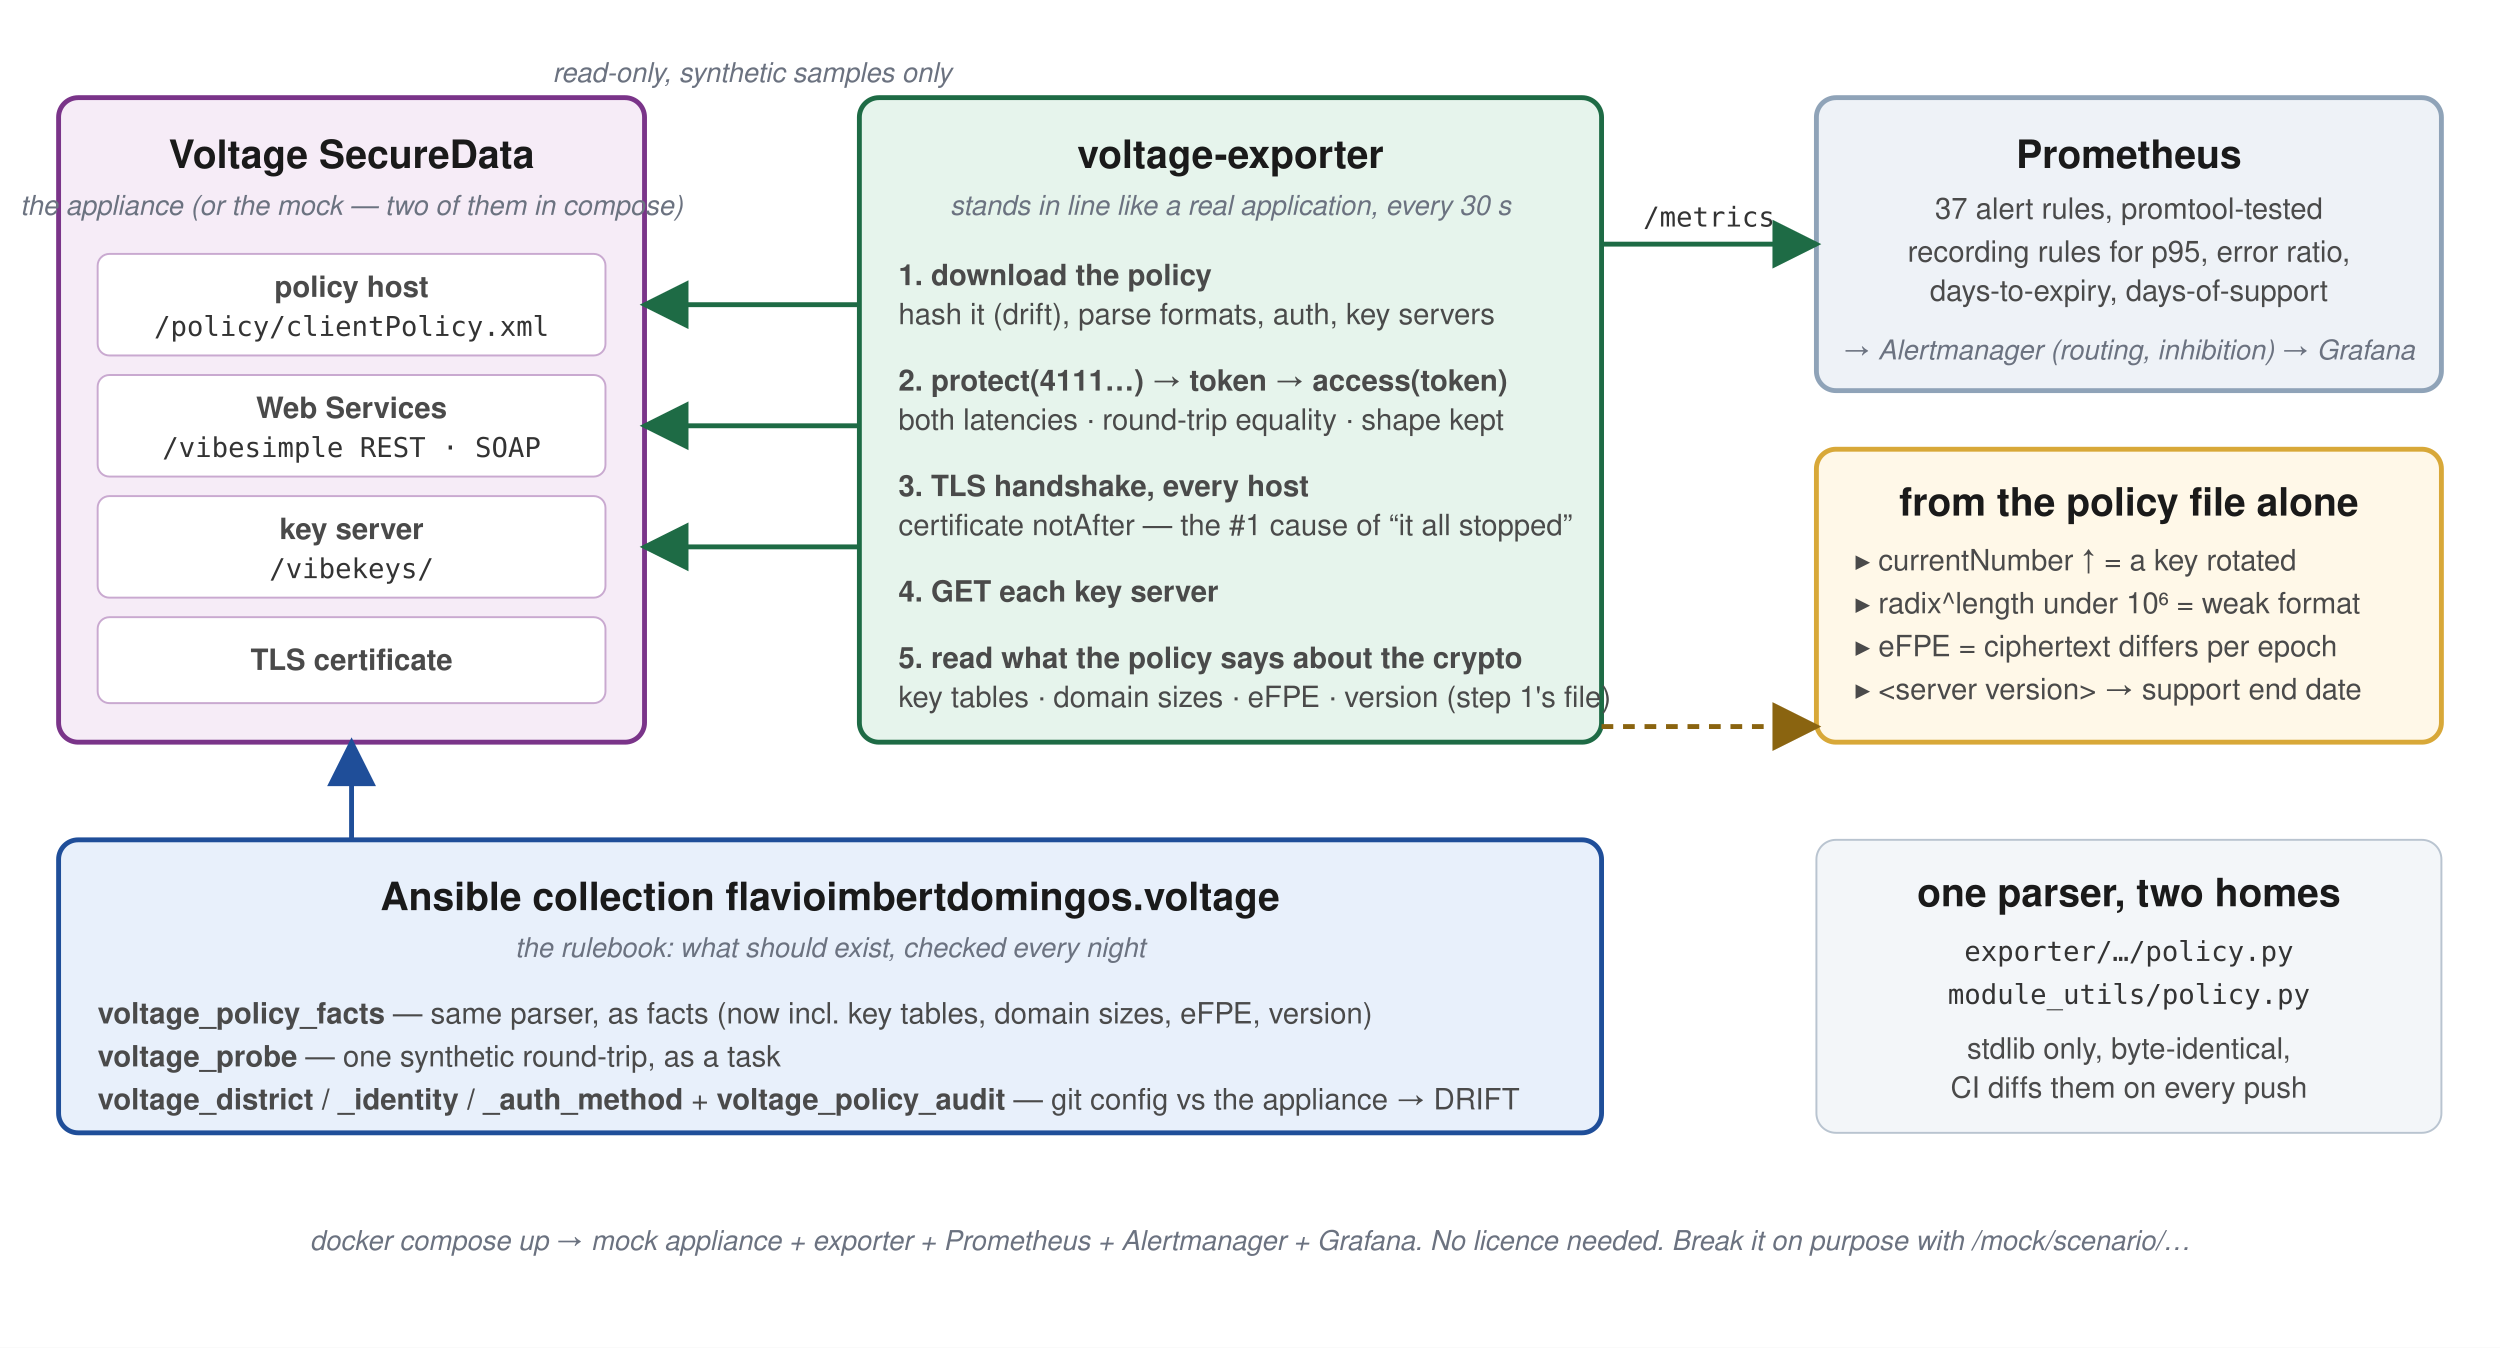
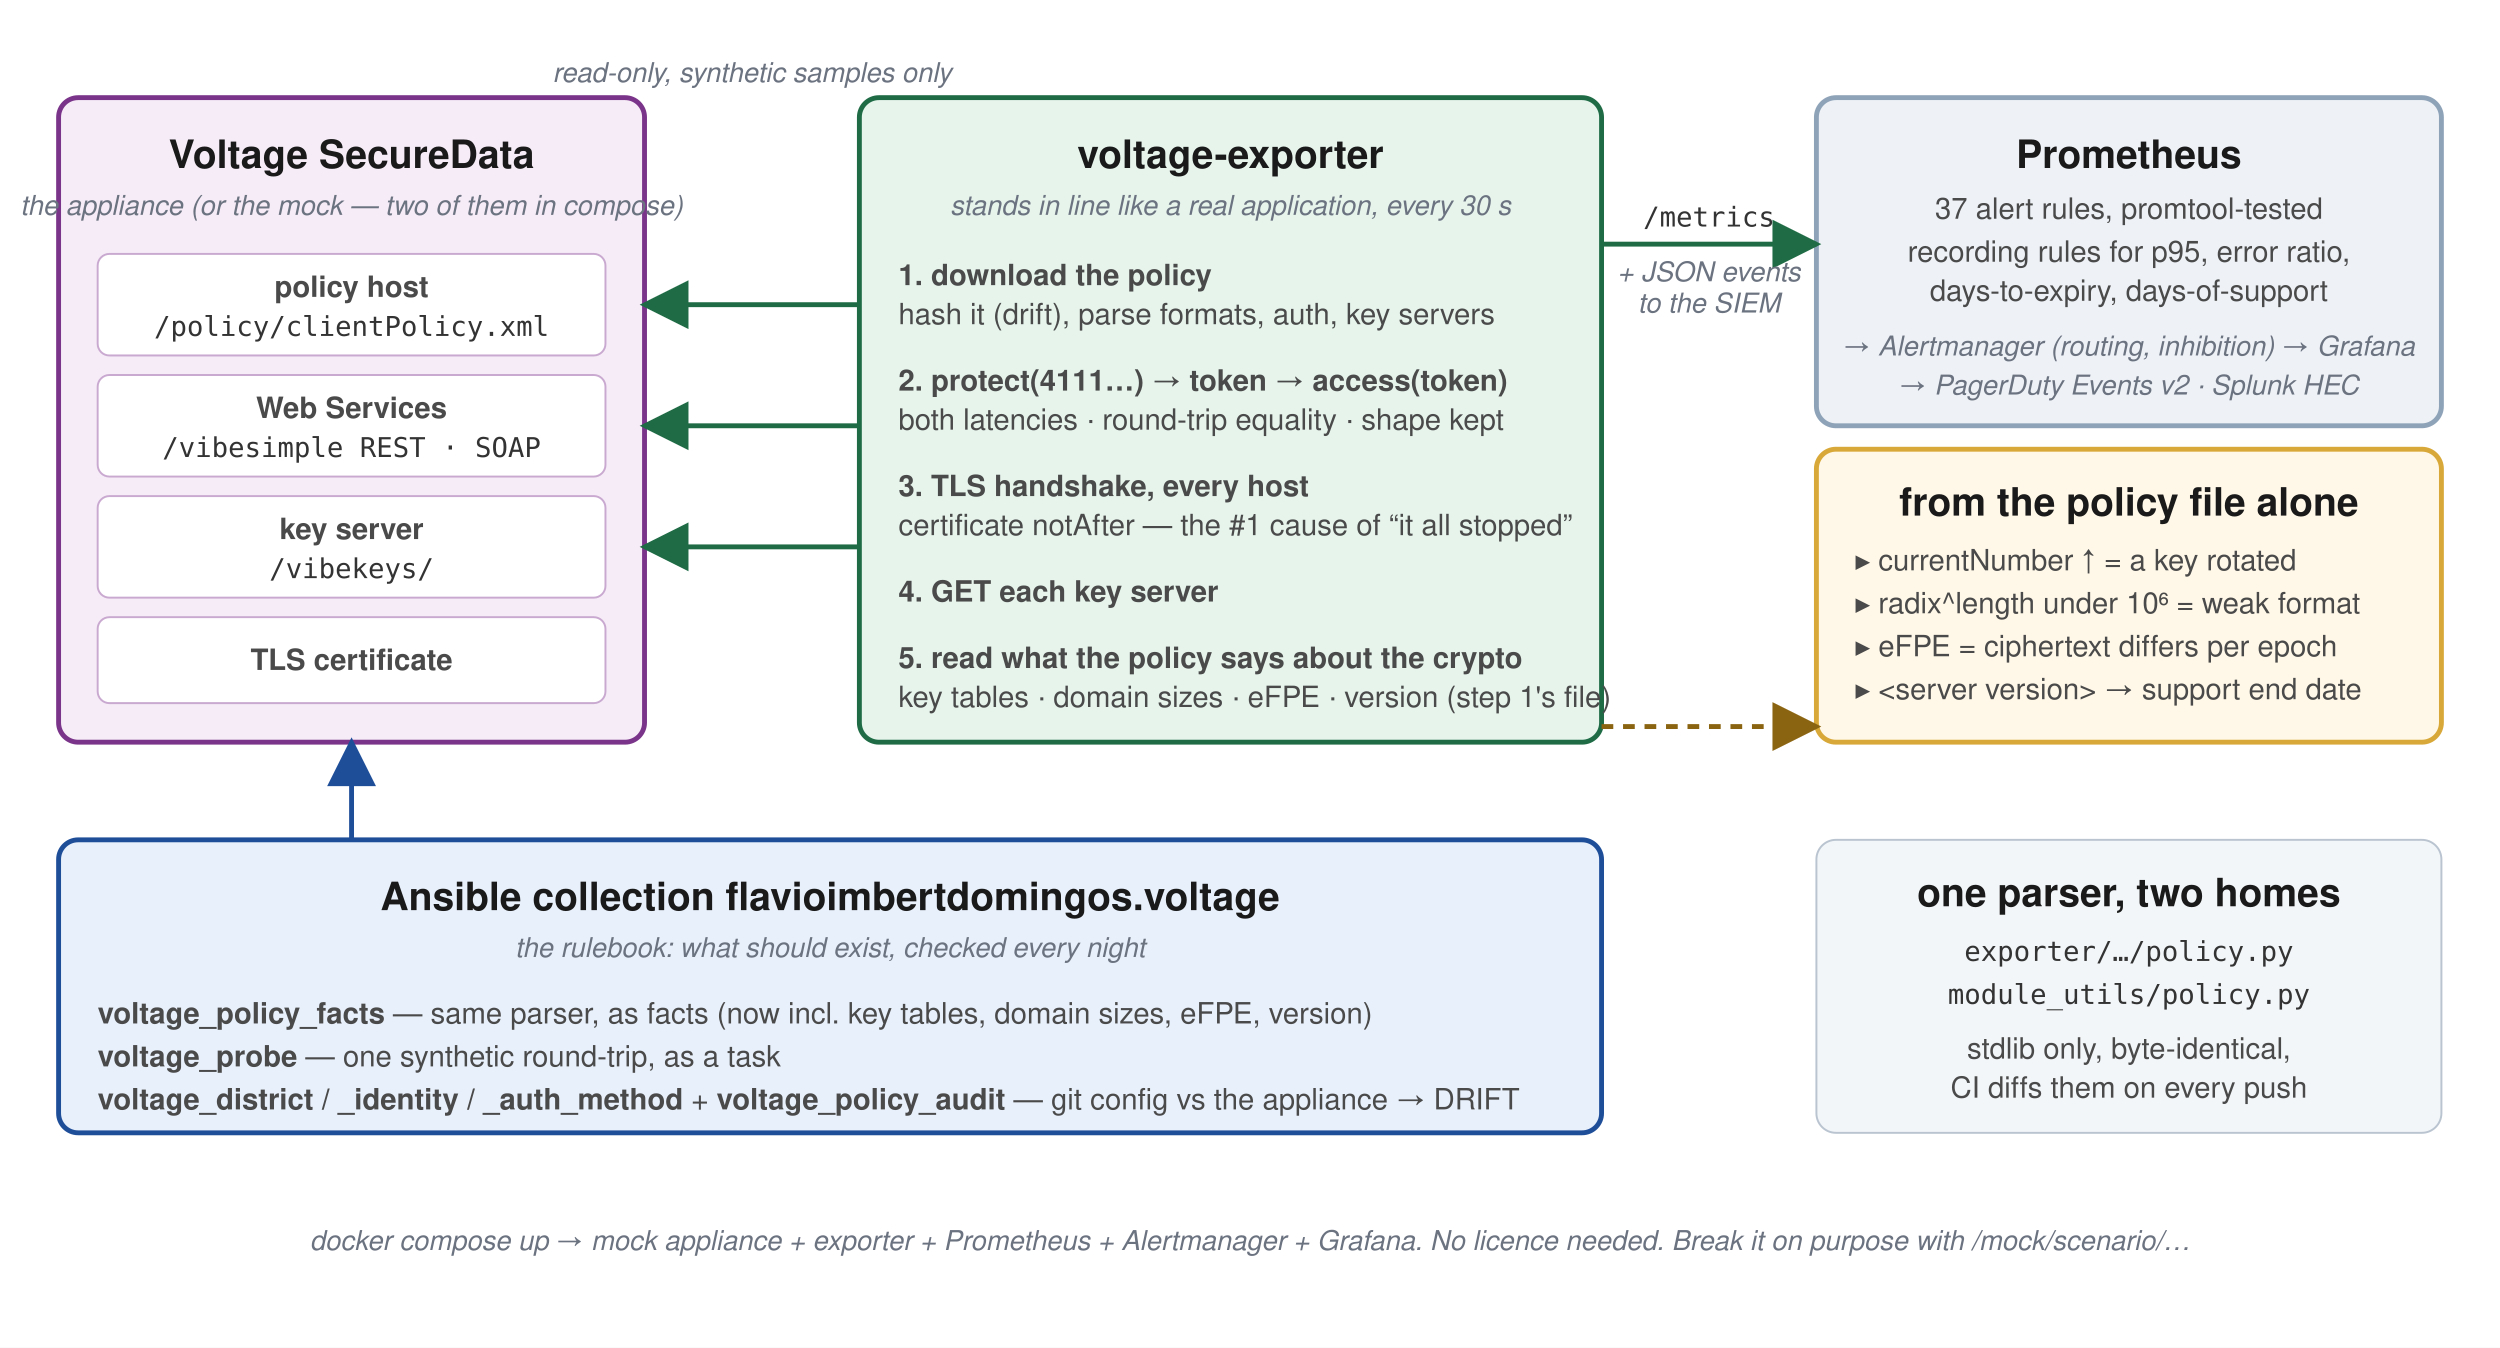
<svg xmlns="http://www.w3.org/2000/svg" width="1280" height="690" viewBox="0 70 1280 690" font-family="Helvetica, Arial, sans-serif">
  <defs>
    <style>
      .h1   { font-size:26px; font-weight:700; fill:#1a1a1a; }
      .h2   { font-size:20px; font-weight:700; fill:#1a1a1a; }
      .t    { font-size:17px; fill:#3d3d3d; }
      .s    { font-size:15px; fill:#4a4a4a; }
      .cap  { font-size:14px; fill:#6b7280; font-style:italic; }
      .mono { font-family:"DejaVu Sans Mono",monospace; font-size:14px; fill:#333; }
      .line { stroke:#9aa5b1; stroke-width:2.5; fill:none; }
      .arr  { stroke:#1e6b45; stroke-width:2.5; fill:none; marker-end:url(#ah); }
      .arrb { stroke:#1f4e99; stroke-width:2.5; fill:none; marker-end:url(#ahb); }
      .arrg { stroke:#8a6410; stroke-width:2.5; fill:none; marker-end:url(#ahg); stroke-dasharray:6 5; }
    </style>
    <marker id="ah" markerWidth="10" markerHeight="10" refX="9" refY="5" orient="auto">
      <path d="M0 0 L10 5 L0 10 z" fill="#1e6b45" />
    </marker>
    <marker id="ahb" markerWidth="10" markerHeight="10" refX="9" refY="5" orient="auto">
      <path d="M0 0 L10 5 L0 10 z" fill="#1f4e99" />
    </marker>
    <marker id="ahg" markerWidth="10" markerHeight="10" refX="9" refY="5" orient="auto">
      <path d="M0 0 L10 5 L0 10 z" fill="#8a6410" />
    </marker>
  </defs>
  <rect y="70" width="1280" height="690" fill="#ffffff" />
  <rect x="30" y="120" width="300" height="330" rx="10" fill="#f6ecf7" stroke="#7a3489" stroke-width="2.5" />
  <text x="180" y="156" text-anchor="middle" class="h2">Voltage SecureData</text>
  <text x="180" y="180" text-anchor="middle" class="cap">the appliance (or the mock — two of them in compose)</text>
  <rect x="50" y="200" width="260" height="52" rx="6" fill="#ffffff" stroke="#c9a9d0" />
  <text x="180" y="222" text-anchor="middle" class="s" font-weight="700">policy host</text>
  <text x="180" y="242" text-anchor="middle" class="mono">/policy/clientPolicy.xml</text>
  <rect x="50" y="262" width="260" height="52" rx="6" fill="#ffffff" stroke="#c9a9d0" />
  <text x="180" y="284" text-anchor="middle" class="s" font-weight="700">Web Services</text>
  <text x="180" y="304" text-anchor="middle" class="mono">/vibesimple  REST · SOAP</text>
  <rect x="50" y="324" width="260" height="52" rx="6" fill="#ffffff" stroke="#c9a9d0" />
  <text x="180" y="346" text-anchor="middle" class="s" font-weight="700">key server</text>
  <text x="180" y="366" text-anchor="middle" class="mono">/vibekeys/</text>
  <rect x="50" y="386" width="260" height="44" rx="6" fill="#ffffff" stroke="#c9a9d0" />
  <text x="180" y="413" text-anchor="middle" class="s" font-weight="700">TLS certificate</text>
  <rect x="440" y="120" width="380" height="330" rx="10" fill="#e6f4ec" stroke="#1e6b45" stroke-width="2.5" />
  <text x="630" y="156" text-anchor="middle" class="h2">voltage-exporter</text>
  <text x="630" y="180" text-anchor="middle" class="cap">stands in line like a real application, every 30 s</text>
  <text x="460" y="216" class="s" font-weight="700">1. download the policy</text>
  <text x="460" y="236" class="s">hash it (drift), parse formats, auth, key servers</text>
  <text x="460" y="270" class="s" font-weight="700">2. protect(4111…) → token → access(token)</text>
  <text x="460" y="290" class="s">both latencies · round-trip equality · shape kept</text>
  <text x="460" y="324" class="s" font-weight="700">3. TLS handshake, every host</text>
  <text x="460" y="344" class="s">certificate notAfter — the #1 cause of “it all stopped”</text>
  <text x="460" y="378" class="s" font-weight="700">4. GET each key server</text>
  <text x="460" y="412" class="s" font-weight="700">5. read what the policy says about the crypto</text>
  <text x="460" y="432" class="s">key tables · domain sizes · eFPE · version (step 1's file)</text>
  <path class="arr" d="M440 226 H330" />
  <path class="arr" d="M440 288 H330" />
  <path class="arr" d="M440 350 H330" />
  <text x="385" y="112" text-anchor="middle" class="cap">read-only, synthetic samples only</text>
-   <rect x="930" y="120" width="320" height="150" rx="10" fill="#eef2f7" stroke="#8fa3b8" stroke-width="2.5" />
+   <rect x="930" y="120" width="320" height="168" rx="10" fill="#eef2f7" stroke="#8fa3b8" stroke-width="2.5" />
  <text x="1090" y="156" text-anchor="middle" class="h2">Prometheus</text>
  <text x="1090" y="182" text-anchor="middle" class="s">37 alert rules, promtool-tested</text>
  <text x="1090" y="204" text-anchor="middle" class="s">recording rules for p95, error ratio,</text>
  <text x="1090" y="224" text-anchor="middle" class="s">days-to-expiry, days-of-support</text>
-   <text x="1090" y="254" text-anchor="middle" class="cap">→ Alertmanager (routing, inhibition) → Grafana</text>
+   <text x="1090" y="252" text-anchor="middle" class="cap">→ Alertmanager (routing, inhibition) → Grafana</text>
+   <text x="1090" y="272" text-anchor="middle" class="cap">→ PagerDuty Events v2 · Splunk HEC</text>
  <path class="arr" d="M820 195 H930" />
  <text x="875" y="186" text-anchor="middle" class="mono">/metrics</text>
+   <text x="875" y="214" text-anchor="middle" class="cap">+ JSON events</text>
+   <text x="875" y="230" text-anchor="middle" class="cap">to the SIEM</text>
  <rect x="930" y="300" width="320" height="150" rx="10" fill="#fff8e8" stroke="#d8a838" stroke-width="2.5" />
  <text x="1090" y="334" text-anchor="middle" class="h2">from the policy file alone</text>
  <text x="950" y="362" class="s">▸ currentNumber ↑ = a key rotated</text>
  <text x="950" y="384" class="s">▸ radix^length under 10⁶ = weak format</text>
  <text x="950" y="406" class="s">▸ eFPE = ciphertext differs per epoch</text>
  <text x="950" y="428" class="s">▸ &lt;server version&gt; → support end date</text>
  <path class="arrg" d="M820 442 H930" />
  <rect x="30" y="500" width="790" height="150" rx="10" fill="#e8f0fb" stroke="#1f4e99" stroke-width="2.5" />
  <text x="425" y="536" text-anchor="middle" class="h2">Ansible collection  flavioimbertdomingos.voltage</text>
  <text x="425" y="560" text-anchor="middle" class="cap">the rulebook: what should exist, checked every night</text>
  <text x="50" y="594" class="s">
    <tspan font-weight="700">voltage_policy_facts</tspan> — same parser, as facts (now incl. key tables, domain sizes, eFPE, version)</text>
  <text x="50" y="616" class="s">
    <tspan font-weight="700">voltage_probe</tspan> — one synthetic round-trip, as a task</text>
  <text x="50" y="638" class="s">
    <tspan font-weight="700">voltage_district / _identity / _auth_method</tspan> + <tspan font-weight="700">voltage_policy_audit</tspan> — git config vs the appliance → DRIFT</text>
  <path class="arrb" d="M180 500 V450" />
  <rect x="930" y="500" width="320" height="150" rx="10" fill="#f3f6f9" stroke="#b9c4d0" />
  <text x="1090" y="534" text-anchor="middle" class="h2">one parser, two homes</text>
  <text x="1090" y="562" text-anchor="middle" class="mono">exporter/…/policy.py</text>
  <text x="1090" y="584" text-anchor="middle" class="mono">module_utils/policy.py</text>
  <text x="1090" y="612" text-anchor="middle" class="s">stdlib only, byte-identical,</text>
  <text x="1090" y="632" text-anchor="middle" class="s">CI diffs them on every push</text>
  <text x="640" y="710" text-anchor="middle" class="cap">docker compose up → mock appliance + exporter + Prometheus + Alertmanager + Grafana. No licence needed. Break it on purpose with /mock/scenario/…</text>
</svg>
